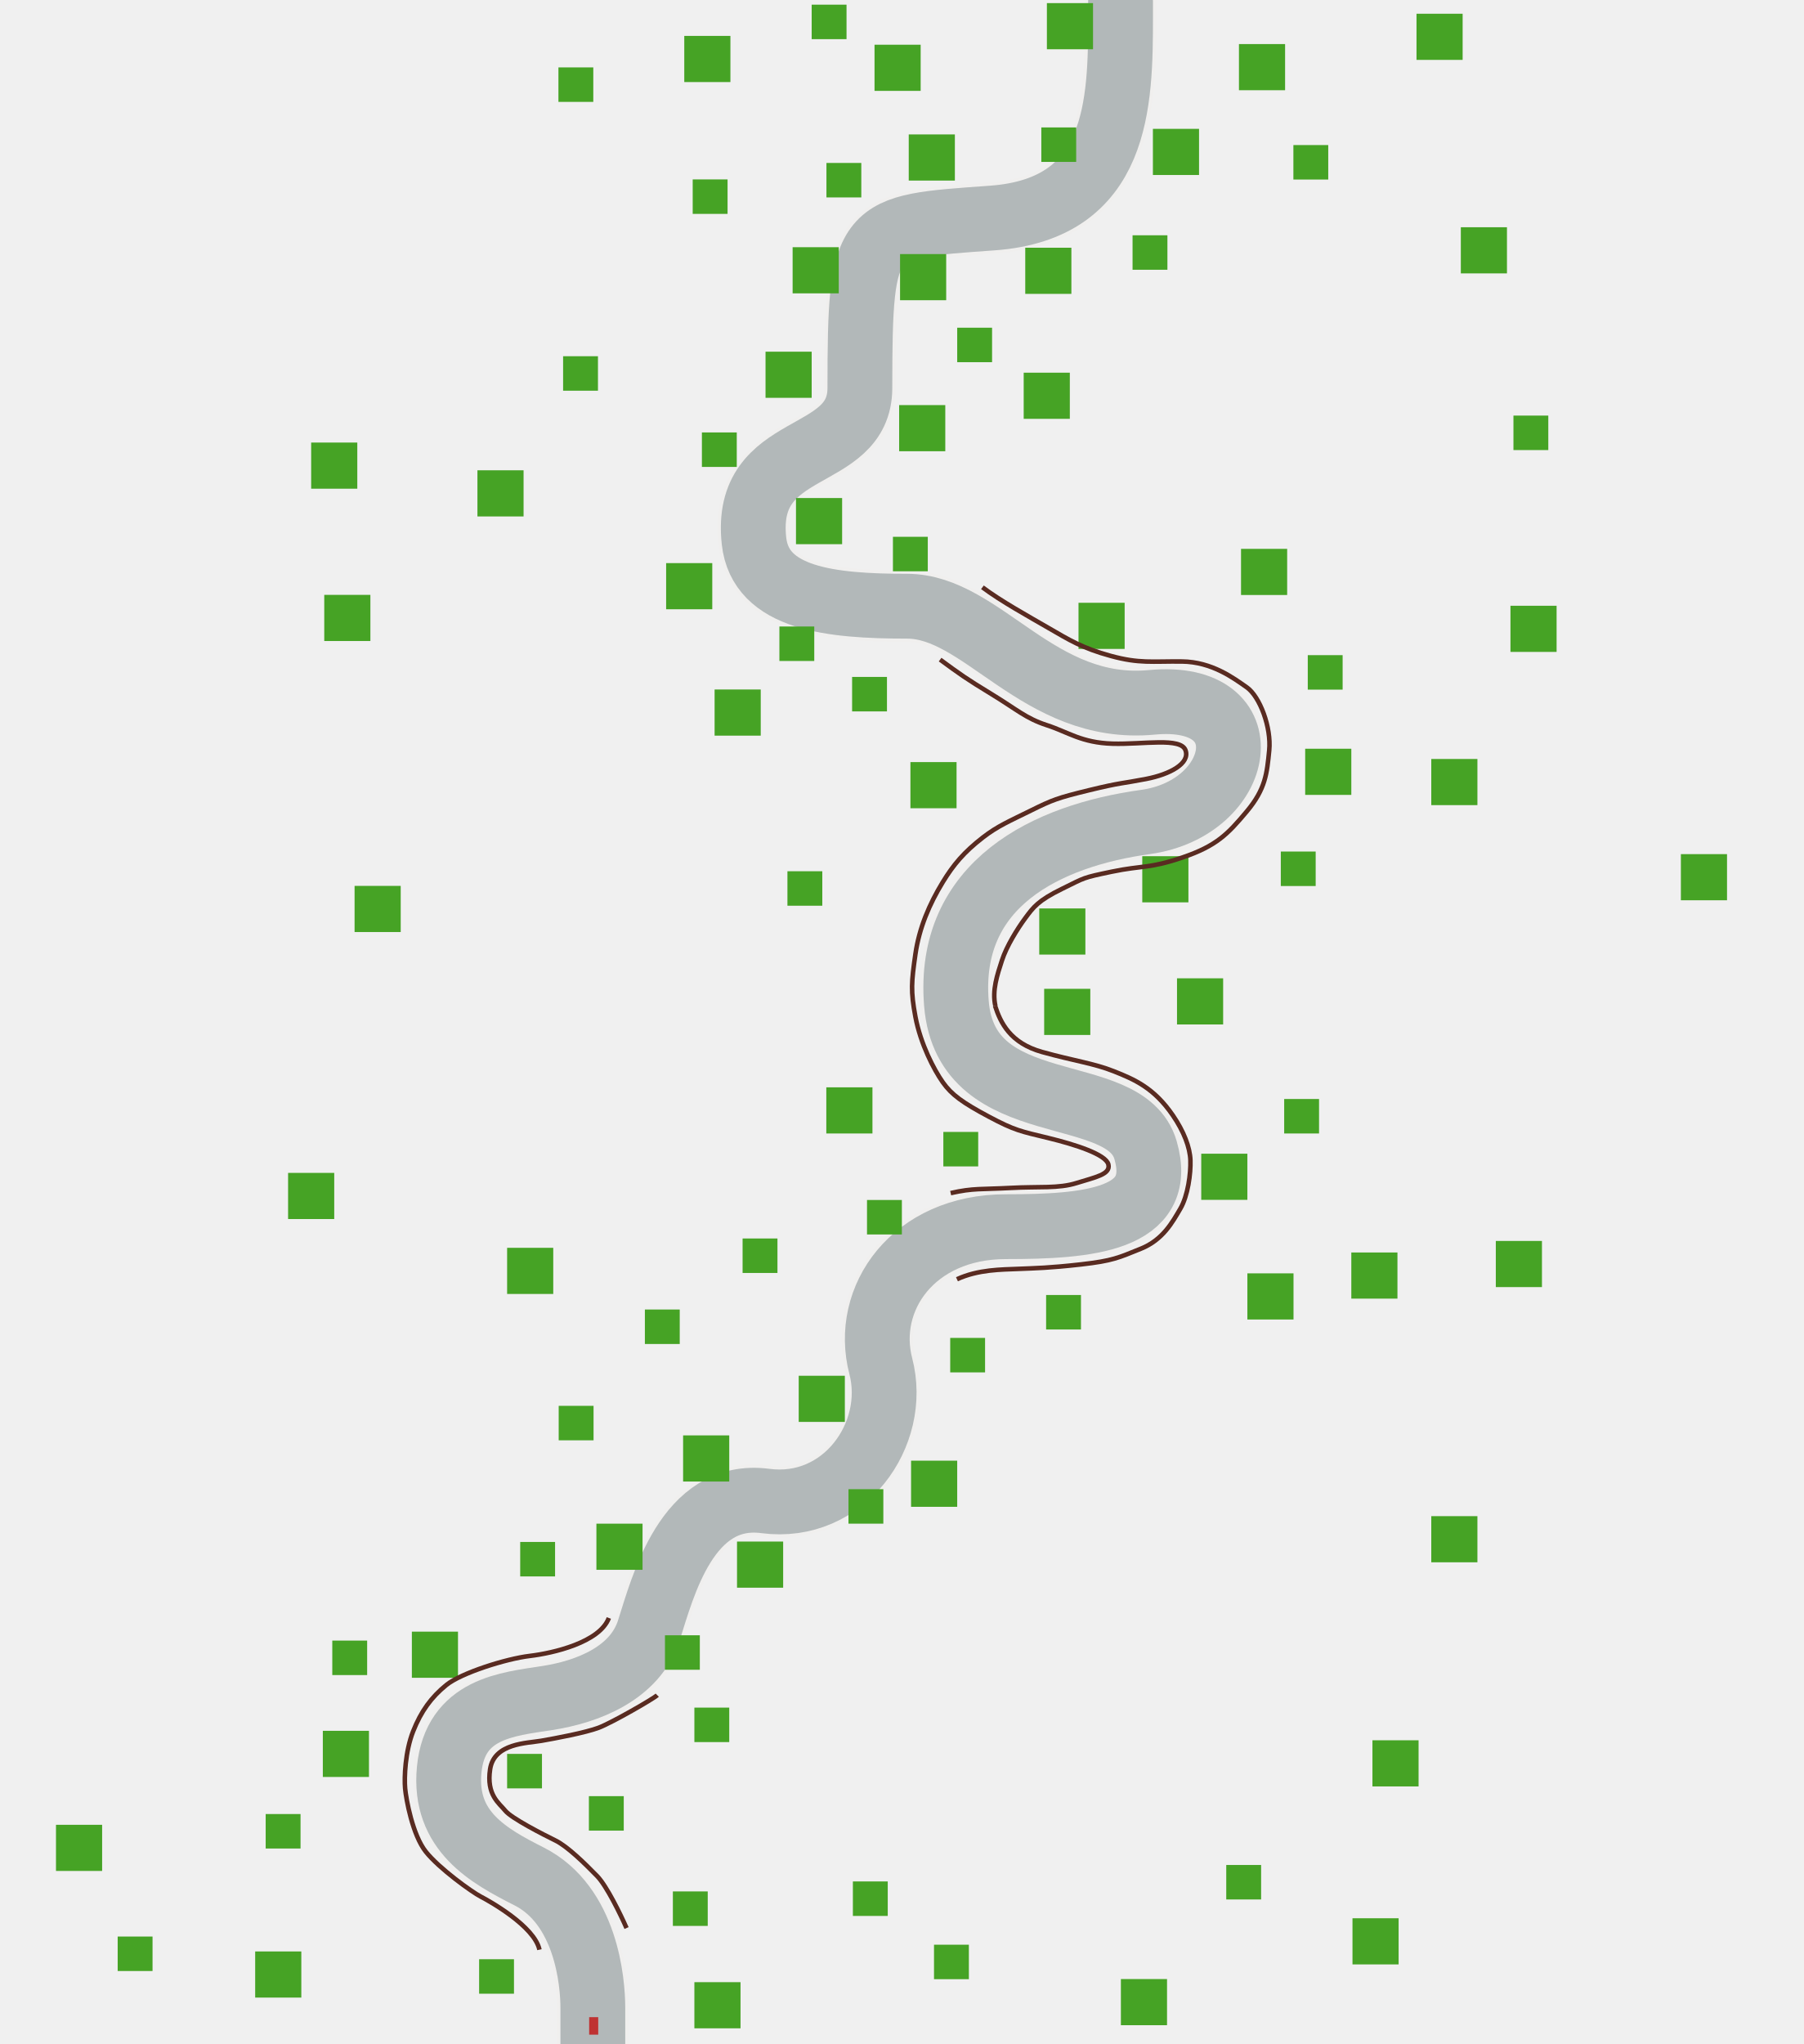
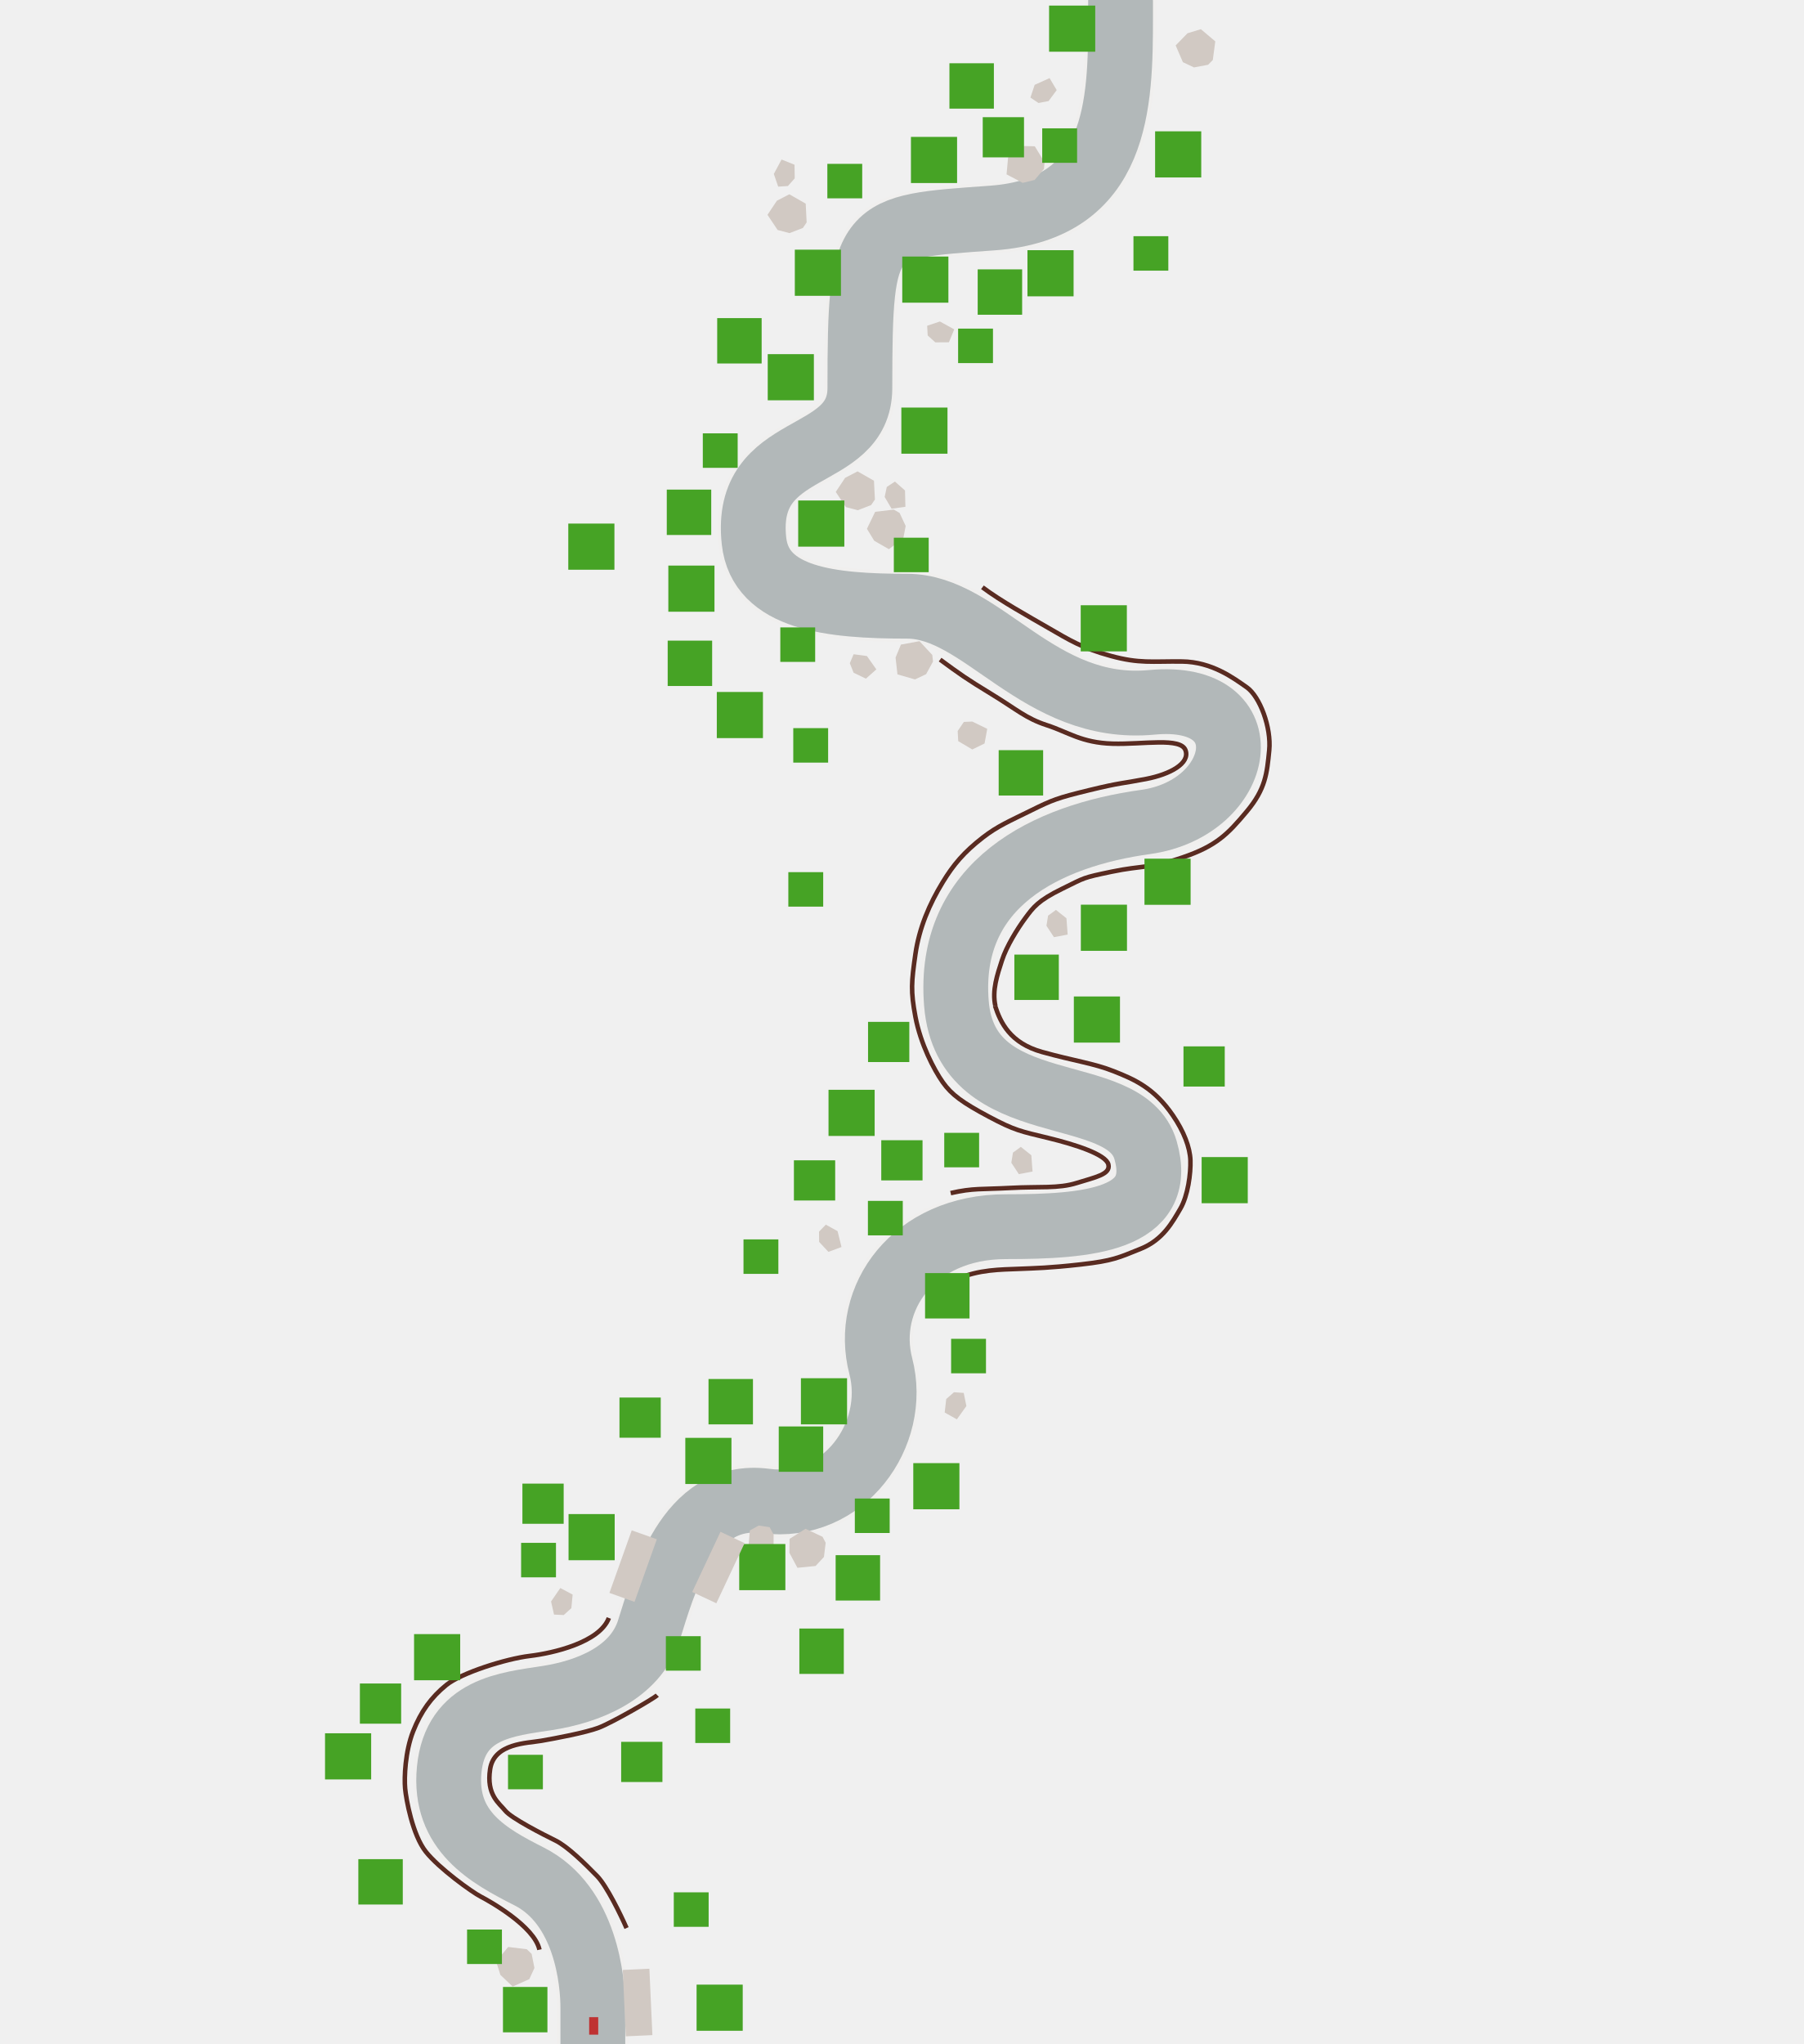
<svg xmlns="http://www.w3.org/2000/svg" width="13918" height="15768" viewBox="0 0 13918 15768" fill="none">
  <g clip-path="url(#clip0_859_2255)">
    <path opacity="0.4" d="M4574.45 15768C4574.45 15616.5 4574.45 15692 4574.45 15488.5C4574.45 15285 4522.5 14698.5 4083 14475.5C3773.57 14318.5 3420.5 14127.5 3466 13653C3511.5 13178.5 3913.58 13147 4223.58 13099C4533.57 13051 4899.57 12909.5 5006.57 12577.5C5113.57 12245.5 5299.5 11499 5905.5 11579C6511.5 11659 6933.5 11065 6796.5 10539.5C6659.5 10014 7049.51 9463 7761 9463C8390.19 9463 8997.61 9414 8838.99 8871.5C8680.37 8329 7455 8660.5 7380 7742C7304.39 6816 8080.48 6445.81 8838.99 6341C9597.5 6236.19 9763.49 5335.5 8887.99 5418C8012.49 5500.5 7584.99 4676.5 6998.99 4676.5C6413 4676.5 5866.54 4620.13 5818 4173C5732.5 3385.5 6634.99 3581.43 6634.99 2992.5C6634.99 1732.5 6676.5 1752.56 7656 1682C8635.5 1611.44 8646.49 795 8646.49 127C8646.49 -69 8646.49 68.5 8646.49 3.5" stroke="#53656A" stroke-width="500" />
    <path opacity="0.01" d="M4574.45 15768C4574.45 15616.5 4574.45 15692 4574.45 15488.5C4574.45 15285 4522.5 14698.5 4083 14475.5C3773.57 14318.5 3420.5 14127.5 3466 13653C3511.5 13178.5 3913.58 13147 4223.58 13099C4533.57 13051 4899.57 12909.5 5006.57 12577.5C5113.57 12245.5 5299.5 11499 5905.5 11579C6511.5 11659 6933.5 11065 6796.5 10539.5C6659.5 10014 7049.51 9463 7761 9463C8390.19 9463 8997.61 9414 8838.99 8871.5C8680.37 8329 7455 8660.5 7380 7742C7304.39 6816 8080.48 6445.81 8838.99 6341C9597.5 6236.19 9763.49 5335.5 8887.99 5418C8012.49 5500.5 7584.99 4676.5 6998.99 4676.5C6413 4676.5 5866.54 4620.13 5818 4173C5732.5 3385.5 6634.99 3581.43 6634.99 2992.5C6634.99 1732.5 6676.5 1752.56 7656 1682C8635.5 1611.44 8646.49 795 8646.49 127C8646.49 -69 8646.49 68.5 8646.49 3.5" stroke="#FA5F3D" stroke-width="550" />
-     <rect x="5730" y="9554" width="269" height="266" fill="#46A325" />
-     <rect x="6690" y="9257" width="269" height="266" fill="#46A325" />
-     <rect x="6014" y="4833" width="269" height="266" fill="#46A325" />
-     <rect x="6890" y="4141" width="269" height="266" fill="#46A325" />
-     <rect x="6377" y="1257" width="269" height="266" fill="#46A325" />
-     <rect x="6263" y="36" width="269" height="266" fill="#46A325" />
-     <rect x="8035" y="983" width="269" height="266" fill="#46A325" />
-     <rect x="8739" y="1815" width="269" height="266" fill="#46A325" />
-     <rect x="5416" y="3336" width="269" height="266" fill="#46A325" />
-     <rect x="4311" y="10845" width="269" height="266" fill="#46A325" />
-     <rect x="6547" y="11488" width="269" height="266" fill="#46A325" />
-     <rect x="5131" y="12615" width="269" height="266" fill="#46A325" />
-     <rect x="6076" y="6721" width="269" height="266" fill="#46A325" />
-     <rect x="4345" y="2748" width="269" height="266" fill="#46A325" />
-     <rect x="5345" y="1384" width="269" height="266" fill="#46A325" />
-     <rect x="4309" y="520" width="269" height="266" fill="#46A325" />
-     <rect x="7386" y="2528" width="269" height="266" fill="#46A325" />
-     <rect x="10091" y="5054" width="269" height="266" fill="#46A325" />
-     <rect x="9883" y="6569" width="269" height="266" fill="#46A325" />
-     <rect x="11678" y="3206" width="269" height="266" fill="#46A325" />
-     <rect x="9980" y="1119" width="269" height="266" fill="#46A325" />
-     <rect x="9909" y="8478" width="269" height="266" fill="#46A325" />
-     <rect x="8072" y="9990" width="269" height="266" fill="#46A325" />
-     <rect x="7332" y="10321" width="269" height="266" fill="#46A325" />
-     <rect x="3913" y="13530" width="269" height="266" fill="#46A325" />
-     <rect x="4544" y="13856" width="269" height="266" fill="#46A325" />
-     <rect x="5358" y="13173" width="269" height="266" fill="#46A325" />
-     <rect x="5192" y="14591" width="269" height="266" fill="#46A325" />
-     <rect x="7207" y="15002" width="269" height="266" fill="#46A325" />
-     <rect x="6581" y="14514" width="269" height="266" fill="#46A325" />
-     <rect x="9462" y="14387" width="269" height="266" fill="#46A325" />
-     <rect x="3697" y="15114" width="269" height="266" fill="#46A325" />
-     <rect x="908" y="14939" width="269" height="266" fill="#46A325" />
-     <rect x="2050" y="13994" width="269" height="266" fill="#46A325" />
-     <rect x="2564" y="12656" width="269" height="266" fill="#46A325" />
-     <rect x="4014" y="11895" width="269" height="266" fill="#46A325" />
-     <rect x="4976" y="10102" width="269" height="266" fill="#46A325" />
-     <rect x="7279" y="8732" width="269" height="266" fill="#46A325" />
-     <rect x="6575" y="5222" width="269" height="266" fill="#46A325" />
-     <rect x="6163" y="10613" width="356" height="356" fill="#46A325" />
-     <rect x="5271" y="11073" width="356" height="356" fill="#46A325" />
-     <rect x="4602" y="11754" width="356" height="356" fill="#46A325" />
-     <rect x="5687" y="11892" width="356" height="356" fill="#46A325" />
-     <rect x="7030" y="11268" width="356" height="356" fill="#46A325" />
-     <rect x="9625" y="9823" width="356" height="356" fill="#46A325" />
-     <rect x="9269" y="8900" width="356" height="356" fill="#46A325" />
-     <rect x="8057" y="7628" width="356" height="356" fill="#46A325" />
-     <rect x="8019" y="7008" width="356" height="356" fill="#46A325" />
-     <rect x="8814" y="6605" width="356" height="356" fill="#46A325" />
-     <rect x="7025" y="5879" width="356" height="356" fill="#46A325" />
-     <rect x="6938" y="3125" width="356" height="356" fill="#46A325" />
-     <rect x="6142" y="3842" width="356" height="356" fill="#46A325" />
-     <rect x="6945" y="1960" width="356" height="356" fill="#46A325" />
-     <rect x="8322" y="4650" width="356" height="356" fill="#46A325" />
-     <rect x="7911" y="1911" width="356" height="356" fill="#46A325" />
-     <rect x="7012" y="1037" width="356" height="356" fill="#46A325" />
-     <rect x="8896" y="994" width="356" height="356" fill="#46A325" />
-     <rect x="8078" y="24" width="356" height="356" fill="#46A325" />
-     <rect x="9560" y="340" width="356" height="356" fill="#46A325" />
-     <rect x="6116" y="1907" width="356" height="356" fill="#46A325" />
-     <rect x="2401" y="3414" width="356" height="356" fill="#46A325" />
-     <rect x="5907" y="2713" width="356" height="356" fill="#46A325" />
-     <rect x="5140" y="4344" width="356" height="356" fill="#46A325" />
-     <rect x="5514" y="5319" width="356" height="356" fill="#46A325" />
-     <rect x="9082" y="7547" width="356" height="356" fill="#46A325" />
-     <rect x="6376" y="8388" width="356" height="356" fill="#46A325" />
-     <rect x="5358" y="15291" width="356" height="356" fill="#46A325" />
-     <rect x="8649" y="15267" width="356" height="356" fill="#46A325" />
-     <rect x="10590" y="13425" width="356" height="356" fill="#46A325" />
-     <rect x="11044" y="11696" width="356" height="356" fill="#46A325" />
-     <rect x="10427" y="9662" width="356" height="356" fill="#46A325" />
-     <rect x="1969" y="15054" width="356" height="356" fill="#46A325" />
-     <rect x="2491" y="13352" width="356" height="356" fill="#46A325" />
-     <rect x="3178" y="12587" width="356" height="356" fill="#46A325" />
-     <rect x="3913" y="9626" width="356" height="356" fill="#46A325" />
-     <rect x="432" y="14077" width="356" height="356" fill="#46A325" />
-     <rect x="2736" y="6834" width="356" height="356" fill="#46A325" />
-     <rect x="2502" y="4589" width="356" height="356" fill="#46A325" />
-     <rect x="3684" y="3628" width="356" height="356" fill="#46A325" />
-     <rect x="10436" y="14798" width="356" height="356" fill="#46A325" />
-     <rect x="5280" y="277" width="356" height="356" fill="#46A325" />
-     <rect x="6748" y="345" width="356" height="356" fill="#46A325" />
-     <rect x="7899" y="2875" width="356" height="356" fill="#46A325" />
-     <rect x="9576" y="4234" width="356" height="356" fill="#46A325" />
-     <rect x="10071" y="5776" width="356" height="356" fill="#46A325" />
-     <rect x="10930" y="106" width="356" height="356" fill="#46A325" />
-     <rect x="11272" y="1753" width="356" height="356" fill="#46A325" />
-     <rect x="12970" y="6589" width="356" height="356" fill="#46A325" />
-     <rect x="11542" y="9573" width="356" height="356" fill="#46A325" />
-     <rect x="2223" y="9048" width="356" height="356" fill="#46A325" />
-     <rect x="11044" y="5855" width="356" height="356" fill="#46A325" />
-     <rect x="11655" y="4673" width="356" height="356" fill="#46A325" />
    <rect x="4546" y="15696" width="135" height="70" transform="rotate(-90 4546 15696)" fill="#BF3232" />
    <path d="M7680.5 7760C7653.5 7639.5 7696 7518 7731 7409.5C7766 7301 7849.38 7166.02 7912 7081.5C7973.5 6998.5 8010.5 6947 8193.5 6857.5C8376.5 6768 8348.5 6772.5 8580.5 6724C8812.5 6675.5 8867.46 6702.14 9125 6614.5C9388 6525 9474 6434 9620 6260C9766 6086 9776 5965 9793.5 5788.5C9811 5612 9721 5372.5 9620 5302C9519 5231.5 9352 5105.5 9120.5 5103C8889 5100.5 8792.5 5120.5 8571 5060C8349.5 4999.5 8249 4936 8092.5 4845.5C7936 4755 7721.5 4636.5 7580.5 4530.5" stroke="#592B21" stroke-width="35" />
    <path d="M7254 5088.5C7405.5 5199.5 7454 5235 7649 5353.5C7844 5472 7914.5 5541.5 8078 5594.5C8241.5 5647.5 8345.5 5730 8584 5737C8822.5 5744 9111 5686.5 9147.5 5787.5C9184 5888.5 9029.5 5973 8844 6009C8658.5 6045 8648.5 6036 8403 6096C8157.5 6156 8121 6170.5 7955 6252.5C7789 6334.5 7698 6372.16 7584 6460.5C7437.7 6573.87 7357 6670 7274 6806C7171.32 6974.24 7092.55 7158.07 7063.5 7360.5C7032.5 7576.5 7026.18 7644.5 7063.5 7843.5C7102.89 8053.57 7206.5 8252 7274.5 8348.5C7342.5 8445 7427 8506 7629.5 8614C7832 8722 7876 8727 8087.5 8778.5C8299 8830 8534 8905.5 8552.5 8983C8571 9060.5 8449 9081.5 8308 9126C8167 9170.5 8019.5 9152 7798.5 9164C7577.5 9176 7508.5 9164 7335.5 9204" stroke="#592B21" stroke-width="35" />
    <path d="M7678 7759C7720 7889 7794 8046.5 8041.5 8115.5C8289 8184.5 8440 8202.5 8595.5 8264.5C8751 8326.5 8904.07 8390.6 9050.5 8605C9134.5 8727.99 9182 8850.5 9185.5 8951C9189 9051.5 9166.5 9224.5 9107 9325.5C9047.5 9426.5 8974.5 9564 8803 9633C8631.5 9702 8588.5 9726 8341 9754C8093.5 9782 7987.5 9783 7858 9788.5C7728.5 9794 7548.5 9792.5 7384 9868.5" stroke="#592B21" stroke-width="35" />
    <path d="M4834.49 14873.5C4789.66 14771.3 4681.29 14547.9 4606.49 14471.5C4512.99 14376 4379.49 14244 4285.49 14198C4191.49 14152 3944.99 14026 3898.99 13968.5C3852.99 13911 3750.99 13847.5 3781.99 13647C3813 13446.5 4067.5 13448 4176.49 13429C4285.49 13410 4518.49 13366.5 4619.99 13328C4721.49 13289.5 5044.99 13103.5 5071.49 13077" stroke="#592B21" stroke-width="35" />
    <path d="M4698 12481.5C4627.5 12670 4268 12753 4087 12774.5C3906 12796 3559 12905 3443.5 12999C3328 13093 3249 13200.5 3187.5 13356.5C3126 13512.5 3118.5 13713 3126 13796.5C3133.5 13880 3182.99 14155 3285.5 14284.5C3388 14414 3642.5 14596.5 3709.5 14631C3776.5 14665.5 4124 14860 4162.5 15040.5" stroke="#592B21" stroke-width="35" />
+     <path d="M7502.36 5566.27L7437.4 5568.96L7389.55 5639.16L7393.79 5717.23L7502.26 5781.63L7597 5735.48L7617.71 5622.37L7502.36 5566.27Z" fill="#D1C9C3" />
+     <path d="M5969.33 11838.2L5938.59 11781L5854.55 11768.5L5786.14 11806.3L5775.45 11932L5858.28 11997.2L5969.1 11966.5L5969.33 11838.2Z" fill="#D1C9C3" />
+     <path d="M4408.66 12405.8L4418.54 12301.1L4323.53 12250.4L4252.1 12354.4L4274.89 12455.4L4349.92 12458.9L4408.66 12405.8Z" fill="#D1C9C3" />
+     <path d="M8074.59 7141.69L8132.47 7229.56L8238.27 7209.59L8228.89 7083.79L8147.85 7019.26L8087.18 7063.54L8074.59 7141.69Z" fill="#D1C9C3" />
+     <path d="M7803.59 8969.69L7861.47 9057.56L7967.27 9037.59L7957.89 8911.79L7876.85 8847.26L7816.18 8891.54L7803.59 8969.69Z" fill="#D1C9C3" />
+     <path d="M7301.35 10792.1L7289.37 10896.6L7383.34 10949.2L7456.86 10846.7L7436.09 10745.2L7361.15 10740.2L7301.35 10792.1Z" fill="#D1C9C3" />
+     <path d="M6320.47 9580.34L6392.23 9657.28L6493.2 9619.89L6462.9 9497.43L6372.2 9447.37L6319.8 9501.18L6320.47 9580.34Z" fill="#D1C9C3" />
+     <path d="M6586.68 5189.75L6681.5 5235.36L6761.98 5163.82L6689.25 5060.75L6586.56 5047.08L6557.3 5116.25L6586.68 5189.75Z" fill="#D1C9C3" />
+     <path d="M6826.17 3833.68L6879.6 3924.32L6986.26 3909.64L6983.15 3783.53L6905.43 3715.04L6842.63 3756.25L6826.17 3833.68Z" fill="#D1C9C3" />
+     <path d="M7216.94 2641.05L7322.16 2640.35L7363.01 2540.73L7252.39 2480.1L7154.13 2512.94L7158.25 2587.93L7216.94 2641.05Z" fill="#D1C9C3" />
+     <path d="M8091.03 779.565L8153.7 695.05L8098.64 602.525L7983.7 654.503L7950.89 752.768L8013.3 794.556L8091.03 779.565Z" fill="#D1C9C3" />
+     <path d="M6132.28 1375.83L6130.61 1270.62L6030.62 1230.68L5971.01 1341.86L6004.75 1439.81L6079.71 1435.01L6132.28 1375.83Z" fill="#D1C9C3" />
+     <path d="M6224.26 1715.72L6216.95 1570.9L6090.51 1498.69L5994.6 1548.45L5922.03 1657.22L6000.27 1774.21L6091.99 1798.4L6195.11 1758.6L6224.26 1715.72Z" fill="#D1C9C3" />
+     <path d="M6750.97 3853.32L6743.66 3708.5L6617.22 3636.29L6521.3 3686.05L6448.73 3794.82L6526.98 3911.8L6618.69 3935.99L6721.82 3896.2L6750.97 3853.32Z" fill="#D1C9C3" />
+     <path d="M6896.82 3931.1L6752.83 3948.26L6689.41 4079.33L6745.6 4171.63L6859.06 4236.62L6970.44 4150.58L6988.32 4057.42L6941.58 3957.26L6896.82 3931.1Z" fill="#D1C9C3" />
+     <path d="M7193.78 5052.4L7094.91 4946.32L6951.69 4972.52L6910.36 5072.37L6924.9 5202.31L7060.11 5241.4L7145.85 5200.83L7199.1 5103.97L7193.78 5052.4Z" fill="#D1C9C3" />
+     <path d="M6346.95 11855.3L6215.73 11793.5L6092.51 11871.1L6091.27 11979.2L6153.08 12094.4L6293.12 12080.4L6357.63 12010.9L6371.06 11901.2L6346.95 11855.3Z" fill="#D1C9C3" />
+     <path d="M4064.93 15036.9L3920.98 15019.4L3828.27 15131.7L3860.94 15234.7L3955.73 15324.8L4084.35 15267.6L4123.83 15181.4L4102.21 15073L4064.93 15036.9Z" fill="#D1C9C3" />
+     <path d="M9358.22 462.9L9377.41 319.167L9266.24 225.137L9162.87 256.597L9071.7 350.323L9127.33 479.606L9213.1 520.097L9321.75 499.75L9358.22 462.9Z" fill="#D1C9C3" />
+     <path d="M8060.26 1252.33L7984.72 1128.55L7839.15 1125.43L7778.61 1214.93L7766.74 1345.15L7891.32 1410.62L7983.47 1388.11L8055.1 1303.92L8060.26 1252.33Z" fill="#D1C9C3" />
+     <rect x="5737" y="9561" width="269" height="266" fill="#46A325" />
+     <rect x="6697" y="9264" width="269" height="266" fill="#46A325" />
+     <rect x="6021" y="4840" width="269" height="266" fill="#46A325" />
+     <rect x="6897" y="4148" width="269" height="266" fill="#46A325" />
+     <rect x="6384" y="1264" width="269" height="266" fill="#46A325" />
+     <rect x="8042" y="990" width="269" height="266" fill="#46A325" />
+     <rect x="8746" y="1822" width="269" height="266" fill="#46A325" />
+     <rect x="5423" y="3343" width="269" height="266" fill="#46A325" />
+     <rect x="6596" y="11560" width="269" height="266" fill="#46A325" />
+     <rect x="5138" y="12622" width="269" height="266" fill="#46A325" />
+     <rect x="6083" y="6728" width="269" height="266" fill="#46A325" />
+     <rect x="7393" y="2535" width="269" height="266" fill="#46A325" />
+     <rect x="7339" y="10328" width="269" height="266" fill="#46A325" />
+     <rect x="3920" y="13537" width="269" height="266" fill="#46A325" />
+     <rect x="5365" y="13180" width="269" height="266" fill="#46A325" />
+     <rect x="5199" y="14598" width="269" height="266" fill="#46A325" />
+     <rect x="3604" y="14885" width="269" height="266" fill="#46A325" />
+     <rect x="4021" y="11902" width="269" height="266" fill="#46A325" />
+     <rect x="7286" y="8739" width="269" height="266" fill="#46A325" />
+     <rect x="6121" y="5617" width="269" height="266" fill="#46A325" />
+     <rect x="6180" y="10632" width="356" height="356" fill="#46A325" />
+     <rect x="5288" y="11092" width="356" height="356" fill="#46A325" />
+     <rect x="4387" y="11680" width="356" height="356" fill="#46A325" />
+     <rect x="5704" y="11911" width="356" height="356" fill="#46A325" />
+     <rect x="7047" y="11287" width="356" height="356" fill="#46A325" />
+     <rect x="9272" y="8926" width="356" height="356" fill="#46A325" />
+     <rect x="8286" y="7687" width="356" height="356" fill="#46A325" />
+     <rect x="8340" y="6979" width="356" height="356" fill="#46A325" />
+     <rect x="8831" y="6624" width="356" height="356" fill="#46A325" />
+     <rect x="6955" y="3144" width="356" height="356" fill="#46A325" />
+     <rect x="6159" y="3861" width="356" height="356" fill="#46A325" />
+     <rect x="6962" y="1979" width="356" height="356" fill="#46A325" />
+     <rect x="8339" y="4669" width="356" height="356" fill="#46A325" />
+     <rect x="7928" y="1930" width="356" height="356" fill="#46A325" />
+     <rect x="7029" y="1056" width="356" height="356" fill="#46A325" />
+     <rect x="8913" y="1013" width="356" height="356" fill="#46A325" />
+     <rect x="8095" y="43" width="356" height="356" fill="#46A325" />
+     <rect x="6133" y="1926" width="356" height="356" fill="#46A325" />
+     <rect x="5924" y="2732" width="356" height="356" fill="#46A325" />
+     <rect x="5157" y="4363" width="356" height="356" fill="#46A325" />
+     <rect x="5531" y="5338" width="356" height="356" fill="#46A325" />
+     <rect x="6393" y="8407" width="356" height="356" fill="#46A325" />
+     <rect x="5375" y="15310" width="356" height="356" fill="#46A325" />
+     <rect x="2508" y="13371" width="356" height="356" fill="#46A325" />
+     <rect x="3195" y="12606" width="356" height="356" fill="#46A325" />
+     <rect x="4385" y="4039" width="356" height="356" fill="#46A325" />
+     <rect x="6009" y="11004" width="343" height="350" fill="#46A325" />
+     <rect x="5467" y="10638" width="343" height="350" fill="#46A325" />
+     <rect x="6448" y="11997" width="343" height="350" fill="#46A325" />
+     <rect x="6168" y="12563" width="343" height="350" fill="#46A325" />
+     <rect x="7138" y="9821" width="343" height="350" fill="#46A325" />
+     <rect x="7827" y="7364" width="343" height="350" fill="#46A325" />
+     <rect x="7706" y="5787" width="343" height="350" fill="#46A325" />
+     <rect x="5534" y="2454" width="343" height="350" fill="#46A325" />
+     <rect x="5152" y="4942" width="343" height="350" fill="#46A325" />
+     <rect x="5145" y="3777" width="343" height="350" fill="#46A325" />
+     <rect x="7544" y="2078" width="343" height="350" fill="#46A325" />
+     <rect x="7326" y="488" width="343" height="350" fill="#46A325" />
+     <rect x="2765" y="14342" width="343" height="350" fill="#46A325" />
+     <rect x="3881" y="15328" width="343" height="350" fill="#46A325" />
+     <rect x="4793" y="13437" width="318.414" height="309.982" fill="#46A325" />
+     <rect x="2777" y="12987" width="318.414" height="309.982" fill="#46A325" />
+     <rect x="4031" y="11445" width="318.414" height="309.982" fill="#46A325" />
+     <rect x="4780" y="10781" width="318.414" height="309.982" fill="#46A325" />
+     <rect x="6126" y="8951" width="318.414" height="309.982" fill="#46A325" />
+     <rect x="6800" y="8796" width="318.414" height="309.982" fill="#46A325" />
+     <rect x="6698" y="7883" width="318.414" height="309.982" fill="#46A325" />
+     <rect x="9132" y="8072" width="318.414" height="309.982" fill="#46A325" />
+     <rect x="7583" y="904" width="318.414" height="309.982" fill="#46A325" />
+     <path d="M4896.06 12357.3L5068.16 11874.4L4874.55 11805.4L4703.75 12284.6L4702.45 12288.2L4896.06 12357.3Z" fill="#D1C9C3" />
+     <path d="M4805.46 15196.7L4828.67 15708.8L5034 15699.5L5010.97 15191.3L5010.79 15187.4L4805.46 15196.7Z" fill="#D1C9C3" />
+     <path d="M5559.32 11816.8L5341.27 12280.8L5527.29 12368.2L5743.69 11907.8L5745.34 11904.2L5559.32 11816.8Z" fill="#D1C9C3" />
  </g>
  <defs>
    <clipPath id="clip0_859_2255">
      <rect width="13918" height="15768" fill="white" />
    </clipPath>
  </defs>
</svg>
